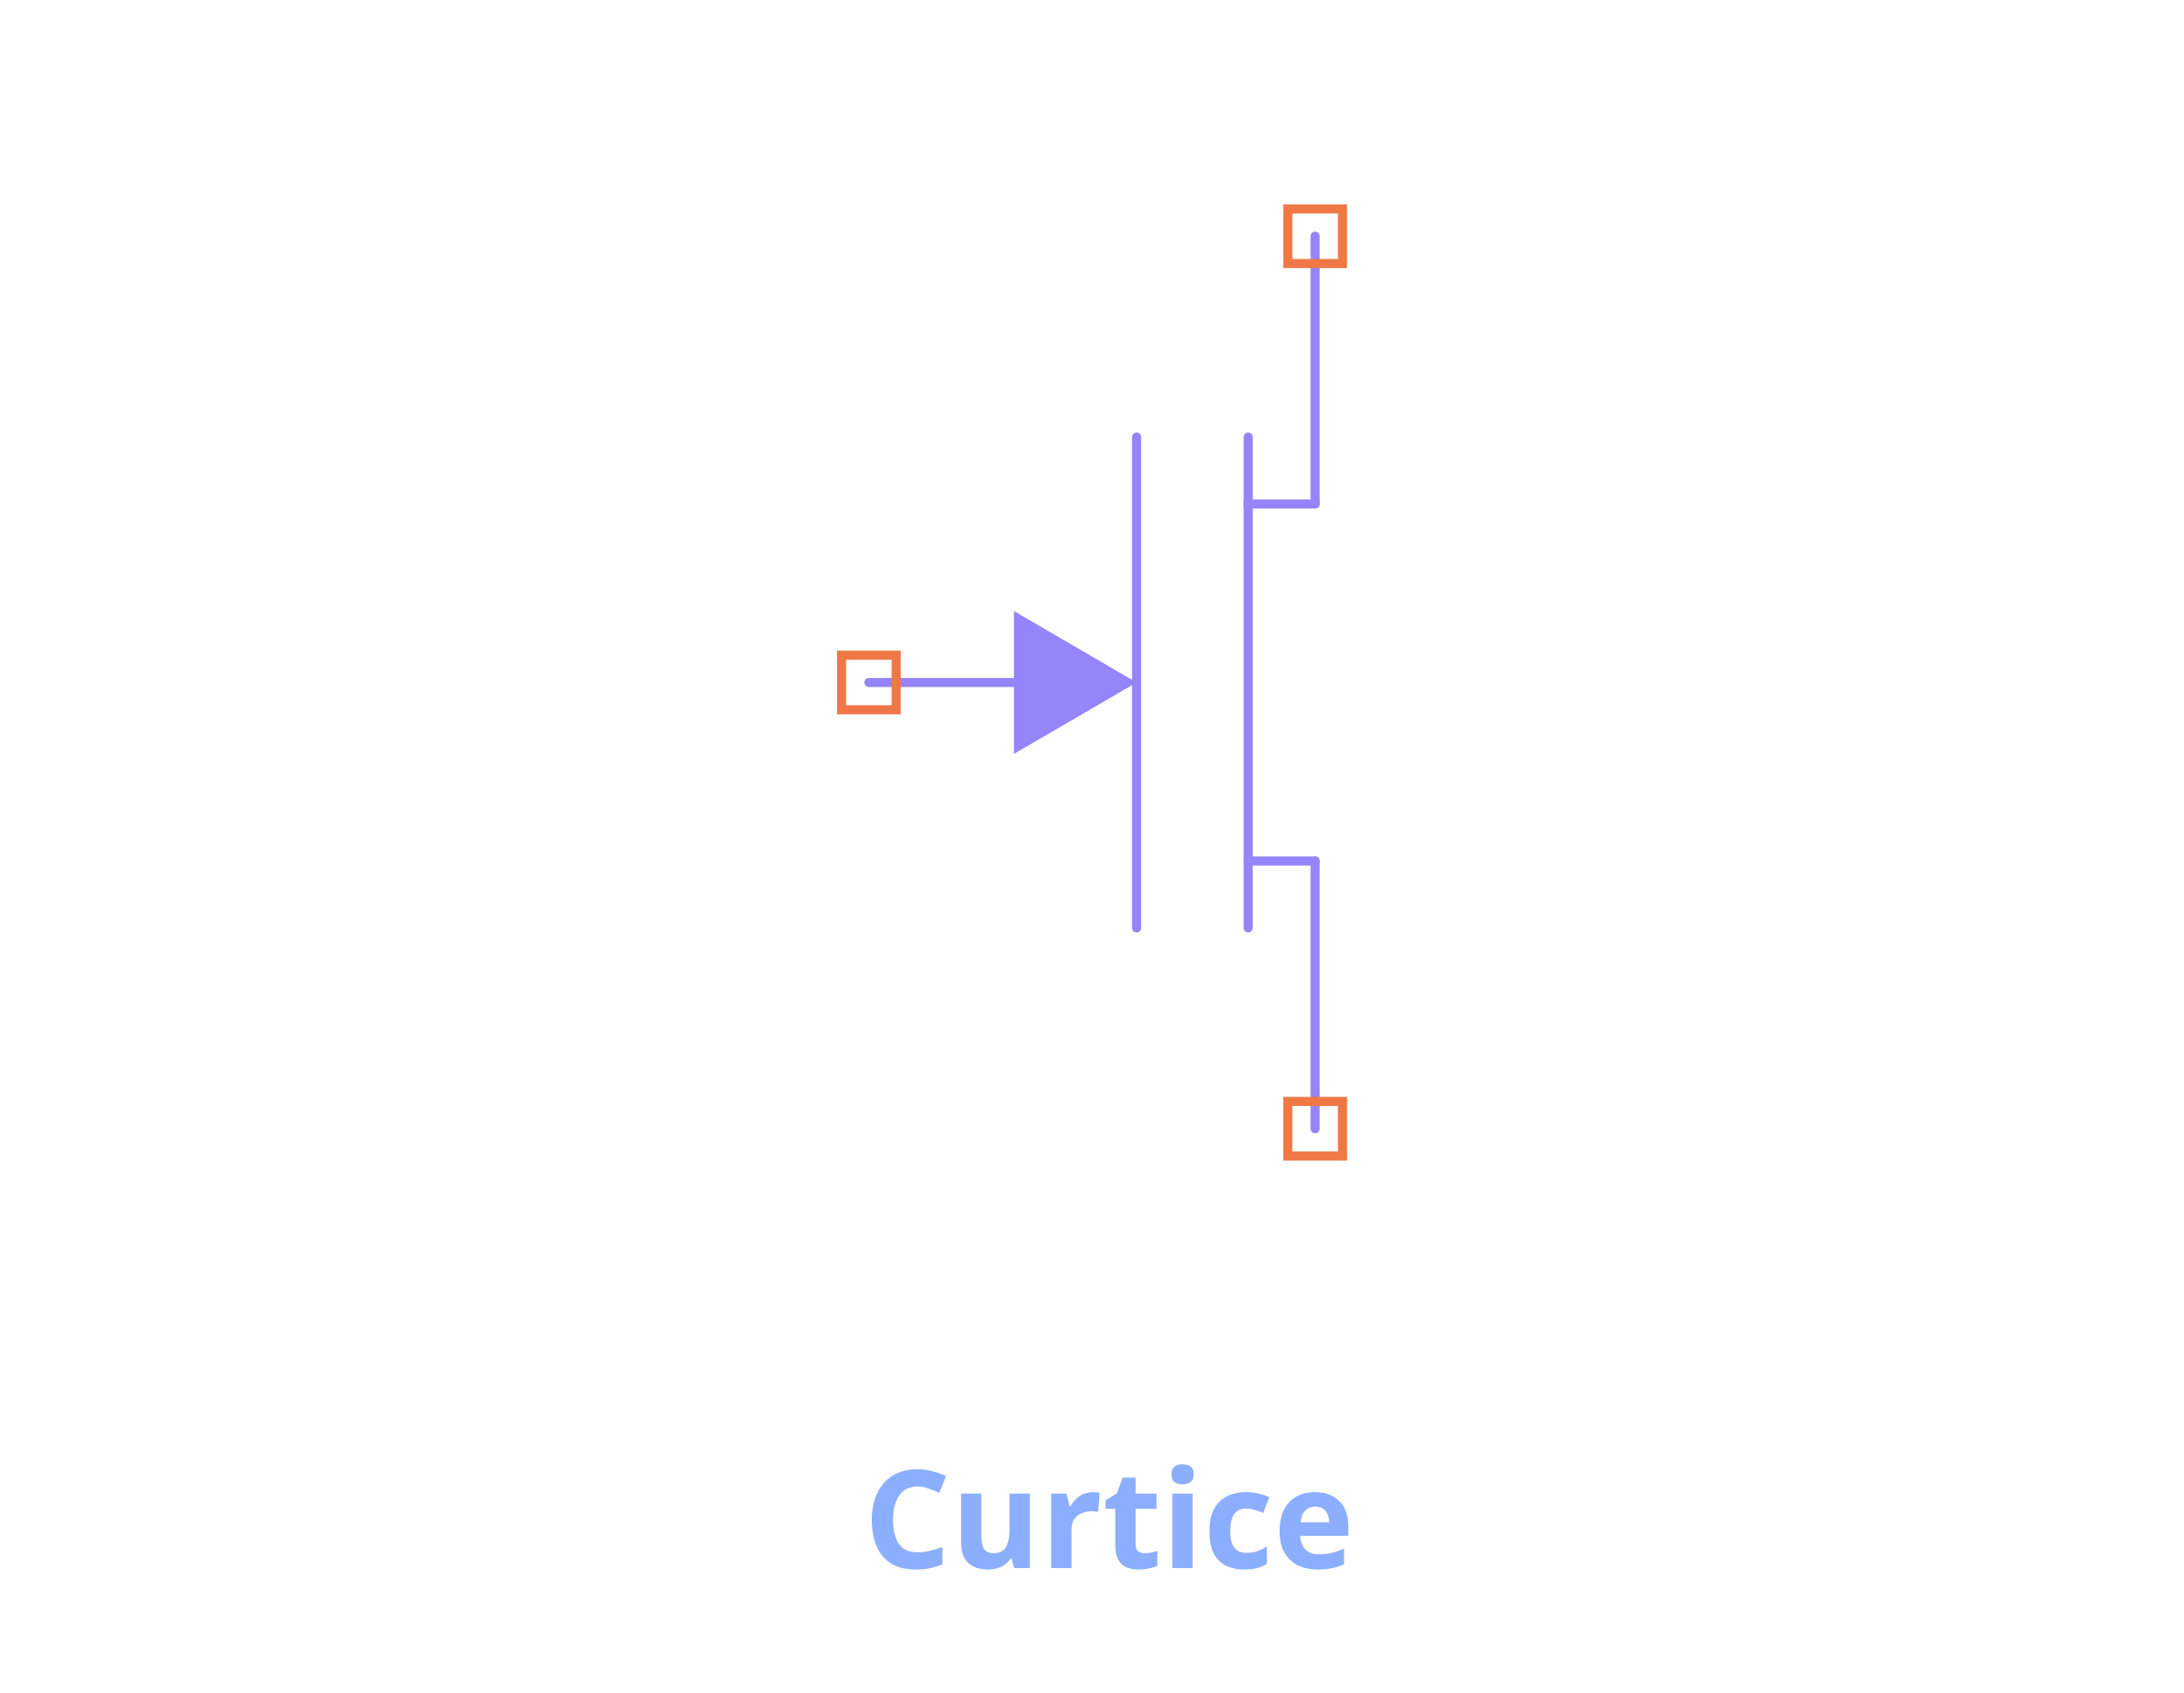
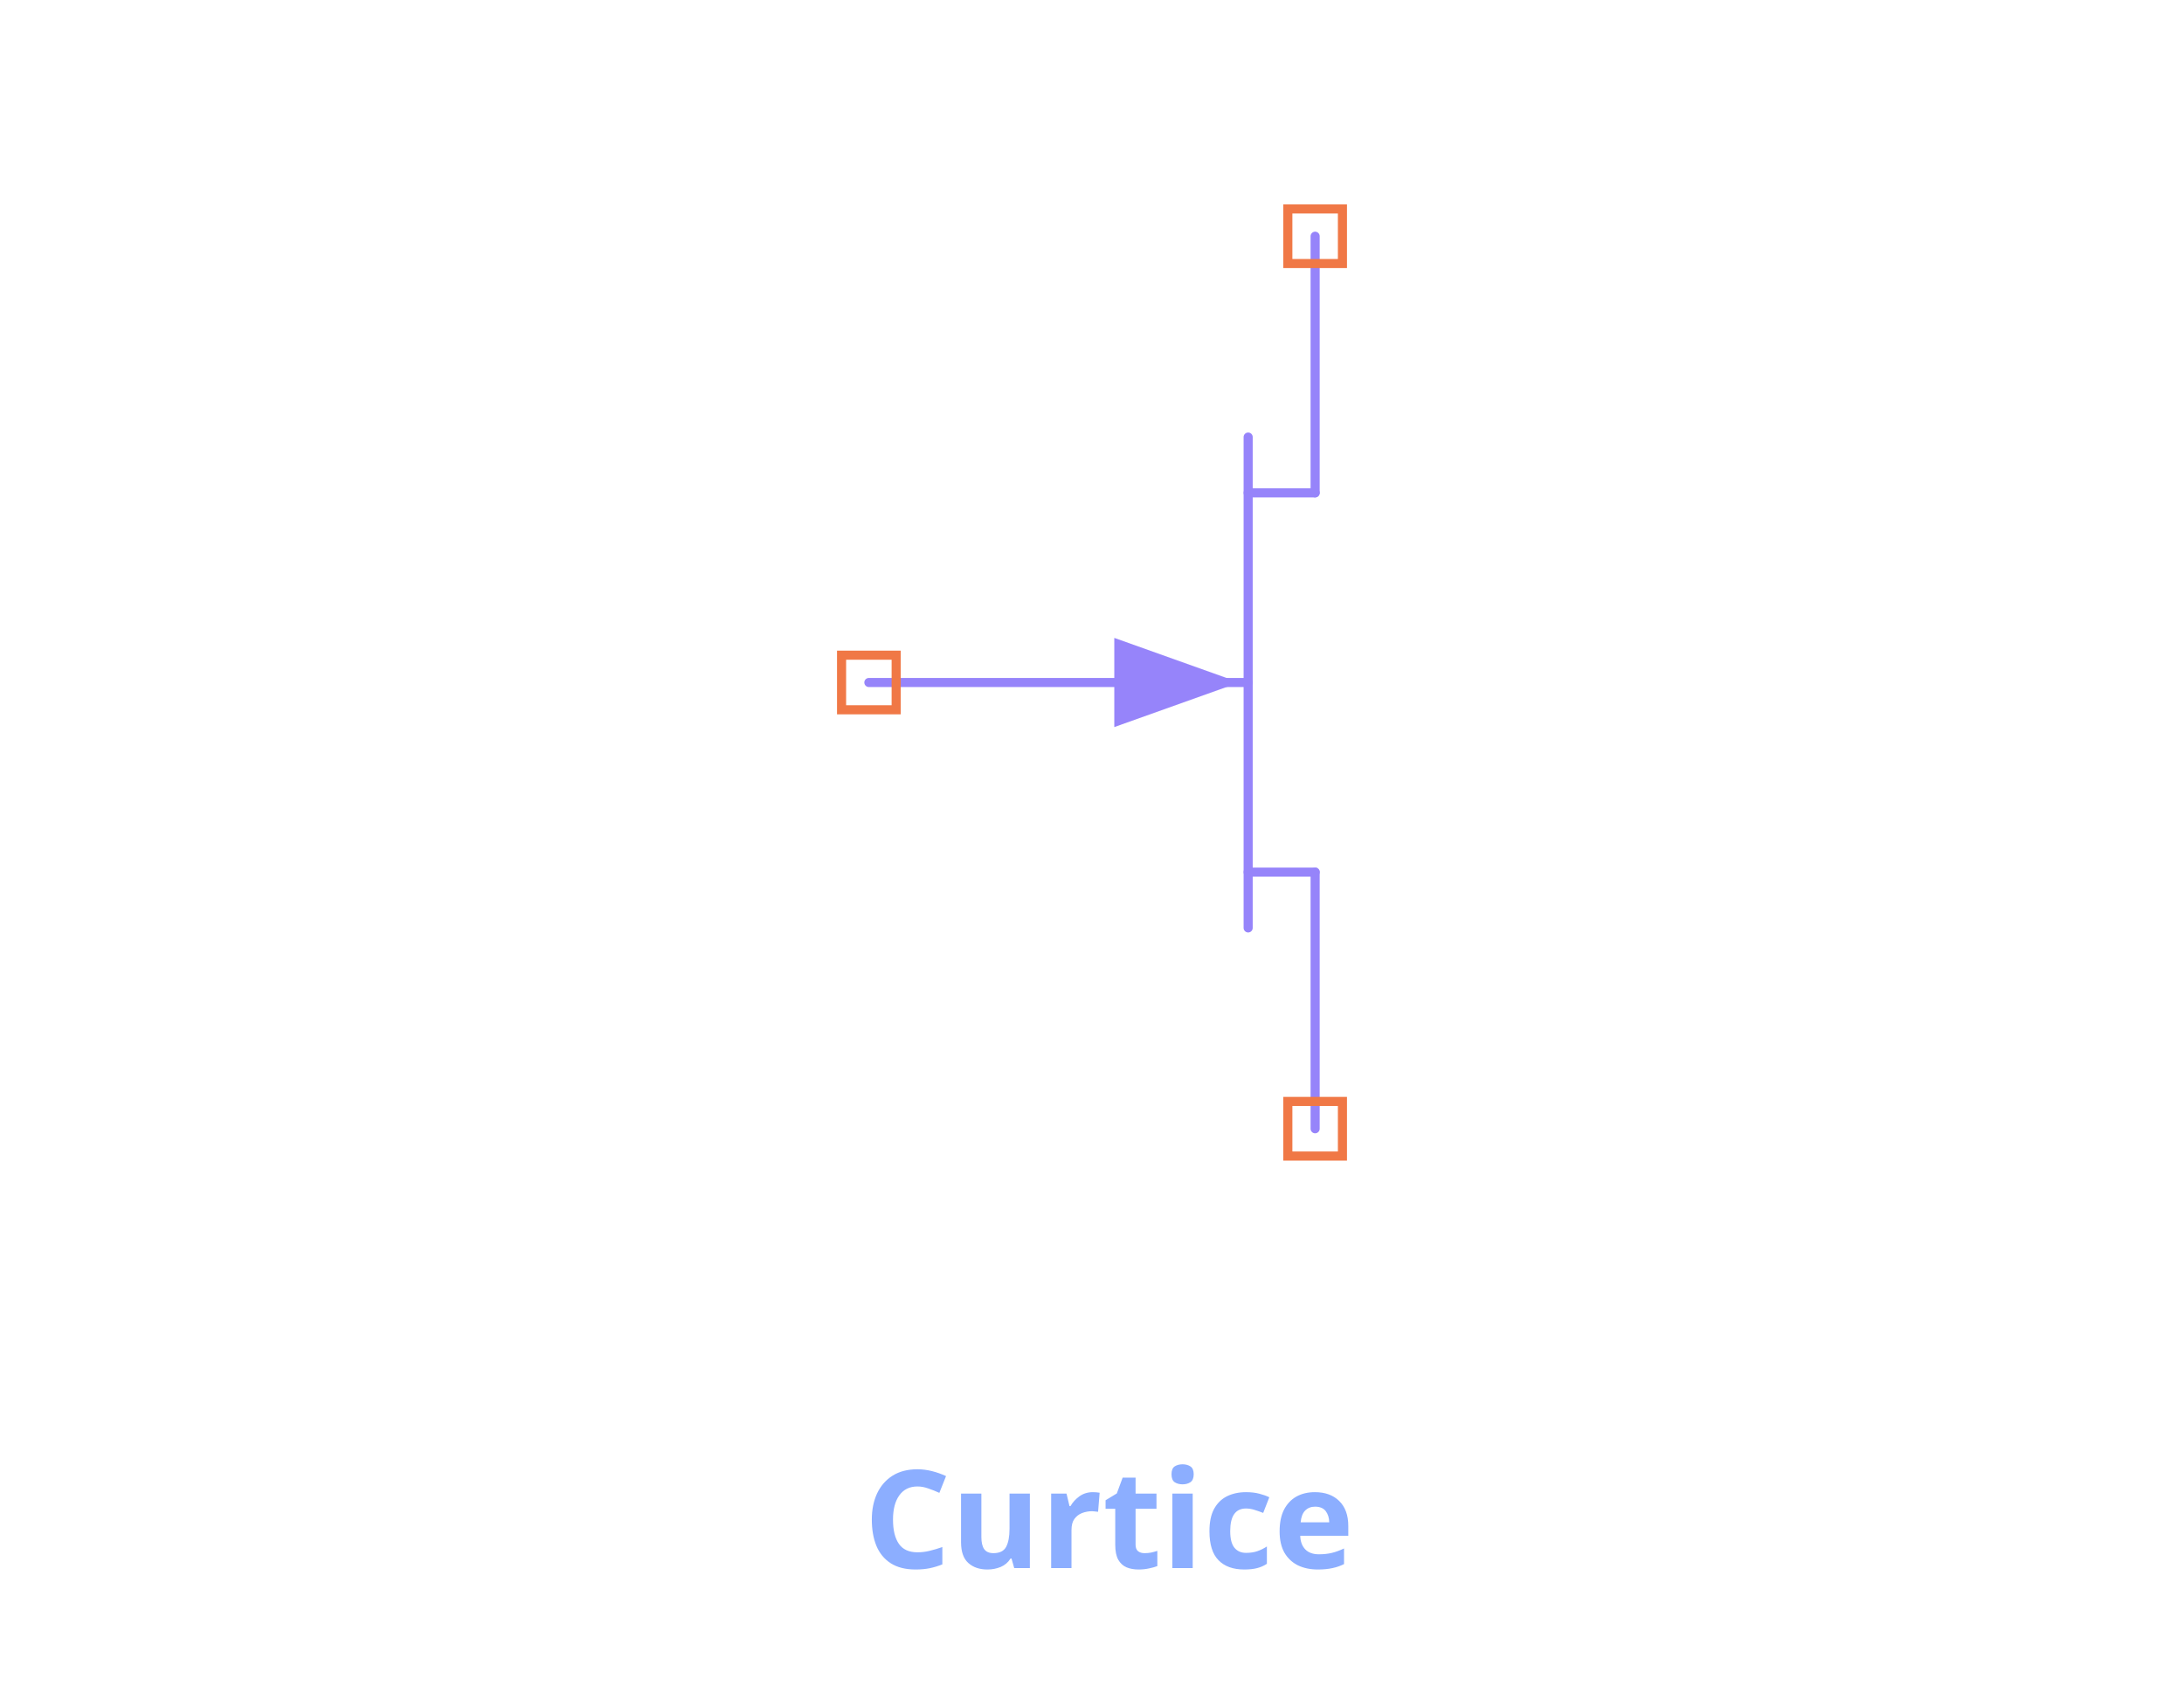
<svg xmlns="http://www.w3.org/2000/svg" width="240" height="186" viewBox="0 0 240 186">
-   <path fill="none" stroke="#9684FA" stroke-width="1" stroke-linecap="round" stroke-linejoin="round" d="M95.48 75L111.42 75" />
-   <path fill="#9684FA" d="M111.42 67.15L111.42 82.85L124.9 75L111.42 67.15Z" />
-   <path fill="none" stroke="#9684FA" stroke-width="1" stroke-linecap="round" stroke-linejoin="round" d="M124.9 48.03L124.9 101.97" />
+   <path fill="none" stroke="#9684FA" stroke-width="1" stroke-linecap="round" stroke-linejoin="round" d="M95.48 75L137.16 75" />
  <path fill="none" stroke="#9684FA" stroke-width="1" stroke-linecap="round" stroke-linejoin="round" d="M137.16 48.03L137.16 101.97" />
-   <path fill="none" stroke="#9684FA" stroke-width="1" stroke-linecap="round" stroke-linejoin="round" d="M137.16 55.38L144.52 55.38" />
-   <path fill="none" stroke="#9684FA" stroke-width="1" stroke-linecap="round" stroke-linejoin="round" d="M144.52 55.38L144.52 25.96" />
-   <path fill="none" stroke="#9684FA" stroke-width="1" stroke-linecap="round" stroke-linejoin="round" d="M137.16 94.62L144.52 94.62" />
-   <path fill="none" stroke="#9684FA" stroke-width="1" stroke-linecap="round" stroke-linejoin="round" d="M144.52 94.62L144.52 124.04" />
+   <path fill="none" stroke="#9684FA" stroke-width="1" stroke-linecap="round" stroke-linejoin="round" d="M137.16 54.16L144.52 54.16" />
+   <path fill="none" stroke="#9684FA" stroke-width="1" stroke-linecap="round" stroke-linejoin="round" d="M144.52 54.16L144.52 25.96" />
+   <path fill="none" stroke="#9684FA" stroke-width="1" stroke-linecap="round" stroke-linejoin="round" d="M137.16 95.84L144.52 95.84" />
+   <path fill="none" stroke="#9684FA" stroke-width="1" stroke-linecap="round" stroke-linejoin="round" d="M144.52 95.84L144.52 124.04" />
+   <path fill="#9684FA" d="M122.45 70.1L122.45 79.9L136.18 75L122.45 70.1Z" />
  <rect fill="none" stroke="#F07846" stroke-width="1" stroke-miterlimit="4" x="92.48" y="72" width="6" height="6" />
  <rect fill="none" stroke="#F07846" stroke-width="1" stroke-miterlimit="4" x="141.52" y="22.96" width="6" height="6" />
  <rect fill="none" stroke="#F07846" stroke-width="1" stroke-miterlimit="4" x="141.52" y="121.04" width="6" height="6" />
  <text fill="#8CAEFF" font-size="15" font-weight="600" font-family="IBM Plex Sans" x="94.93, 104.56, 113.38, 119.27, 124.88, 129.01, 136.7" y="172.32">
			Curtice
	</text>
</svg>
